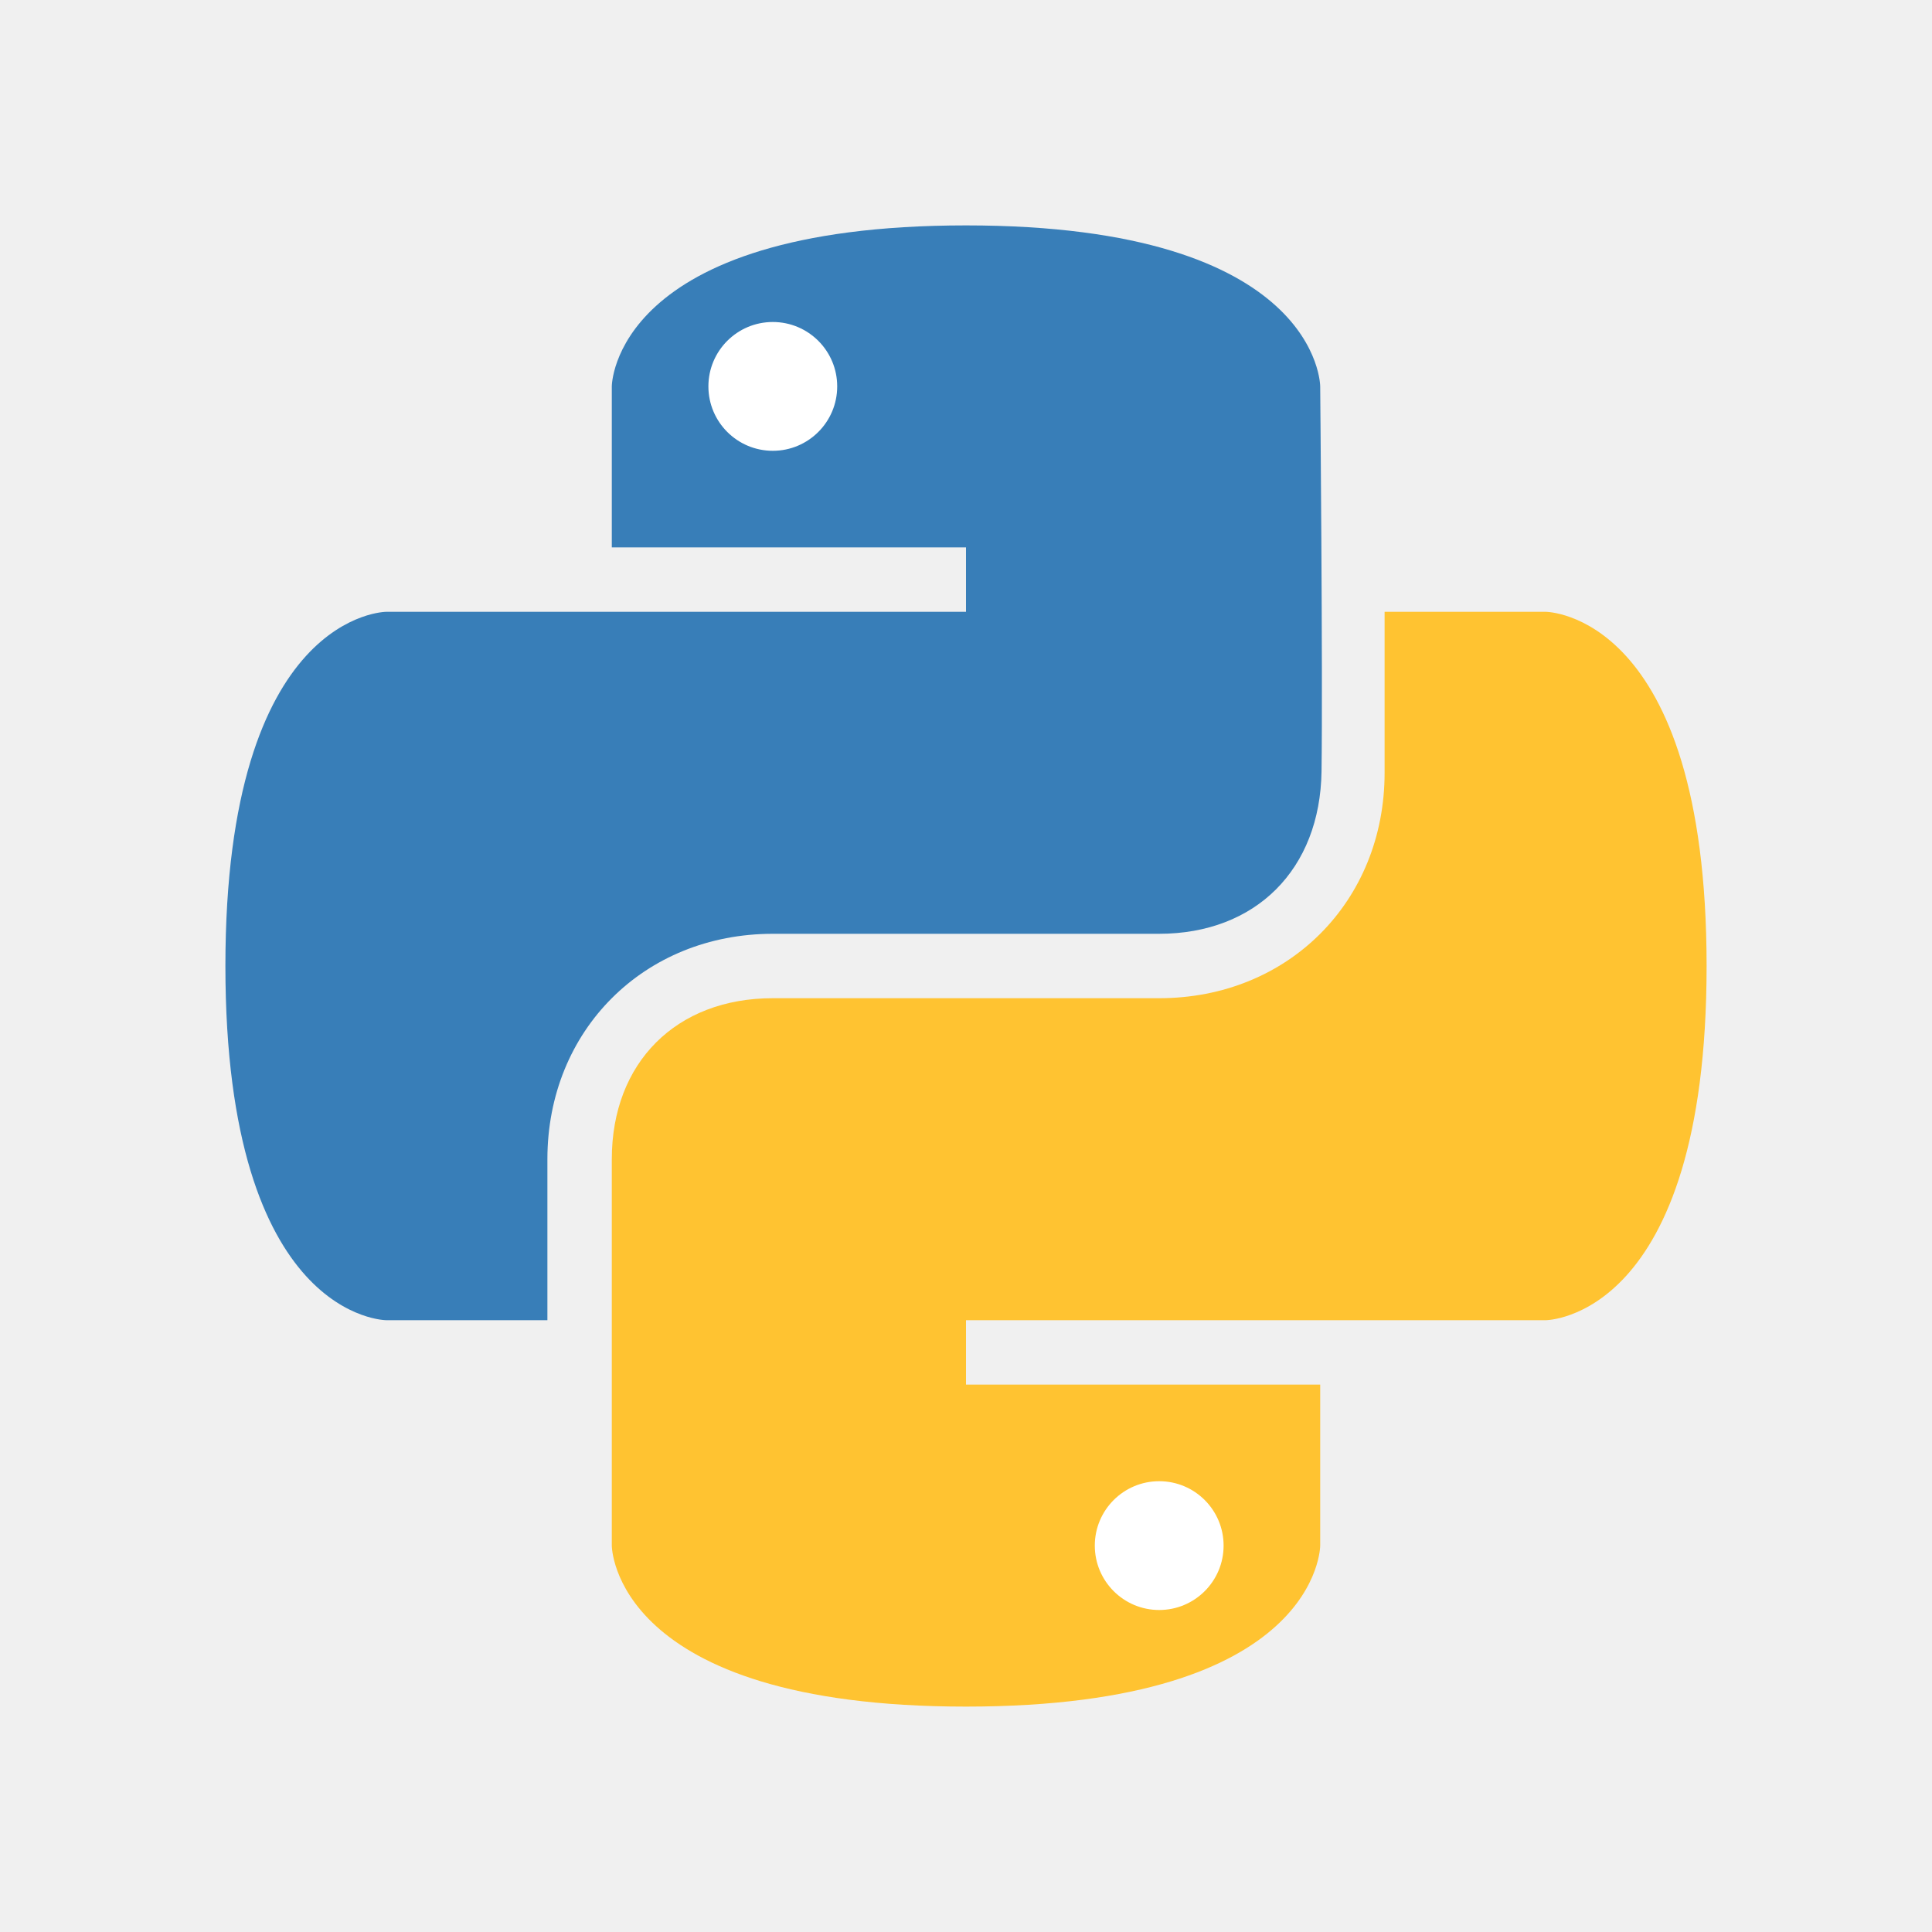
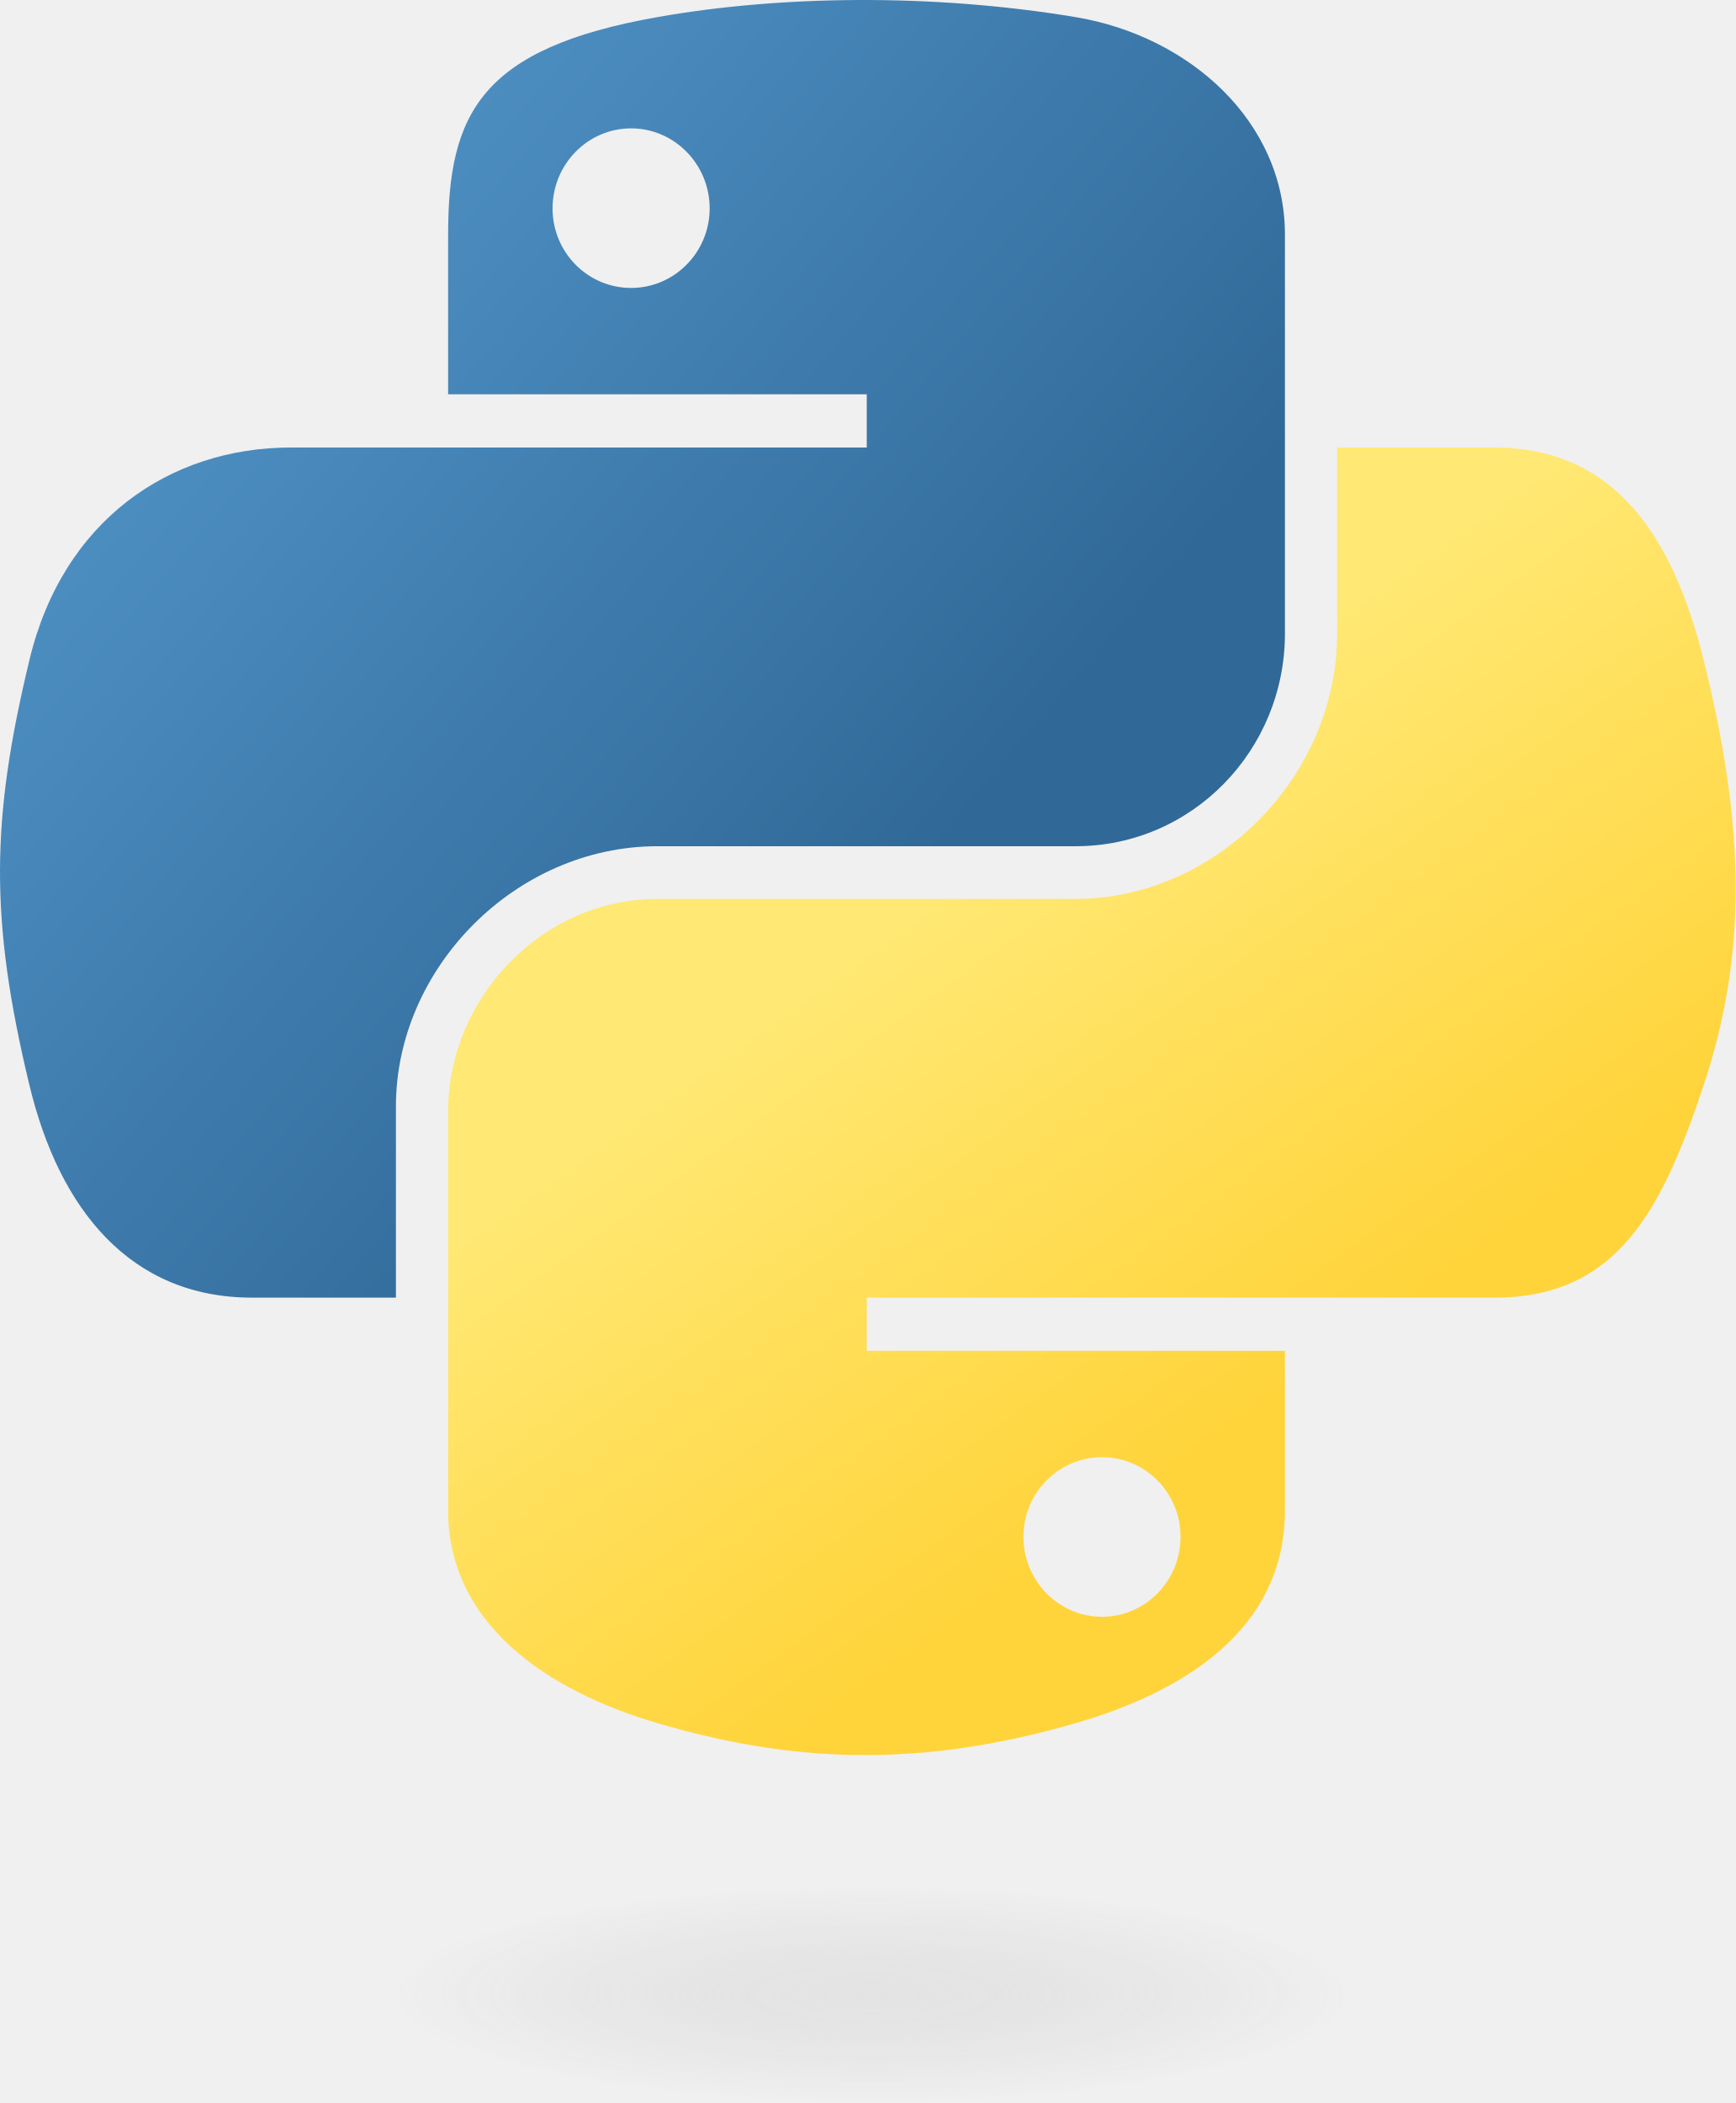
- <svg xmlns="http://www.w3.org/2000/svg" width="600" height="600" viewBox="0 0 600 600" version="1.1" id="svg01">
-   <defs id="defs01" />
-   <g id="layer1" style="display:inline">
-     <path d="M 300,190 H 120 c 0,0 -50,0 -50,110 0,110 50,110 50,110 h 50 c 0,0 0,-10 0,-50 0,-40 30,-70 70,-70 40,0 89.868,0 119.934,0 C 390,290 410,270 410.414,239.52 410.828,209.04 410,120 410,120 c 0,0 0,-50 -110,-50 -110,0 -110,50 -110,50 v 50 h 110 z" id="path101" style="fill:#387eb8;fill-opacity:1" />
-     <path d="m 300,410 h 180 c 0,0 50,0 50,-110 0,-110 -50,-110 -50,-110 h -50 c 0,0 0,10 0,50 0,40 -30,70 -70,70 -40,0 -90,0 -120,0 -30,0 -50,20 -50,50 0,30 0,120 0,120 0,0 0,50 110,50 110,0 110,-50 110,-50 V 430 H 300 Z" id="path102" style="fill:#ffc331;fill-opacity:1" />
-     <circle id="path103" cx="240" cy="120" r="20" style="fill:#ffffff;fill-opacity:1" />
-     <circle id="path104" cx="360" cy="480" r="20" style="fill:#ffffff;fill-opacity:1" />
-   </g>
-   <g id="layer2" style="display:none">
-     <path d="m 120,180 c 0,0 -60,0 -60,120 0,120 60,120 60,120 h 60 c 0,0 0,-30 0,-60 0,-30 20,-60 60,-60 0,0 80,0 120,0 40,0 59.586,-29.52 60,-60 0.414,-30.48 0,-120 0,-120 0,0 0.993,-58.94 -120,-60 C 179.007,58.94 180,120 180,120 v 60 z" id="path201" style="display:inline;fill:#387eb8;fill-opacity:1" />
-     <path d="m 480,420 c 0,0 61.792,-12.056 60.927,-122.053 C 540,180 480,180 480,180 h -60 v 60 c 0,30 -20,60 -60,60 0,0 -80,0 -120,0 -40,0 -60,30 -60,60 0,30 0,120 0,120 0,0 10,59.746 120,59.868 C 420,540 420,480 420,480 v -60 z" id="path202" style="display:inline;fill:#ffc331;fill-opacity:1" />
-   </g>
-   <g id="layer3" style="display:none">
-     <path style="fill:none;fill-rule:evenodd;stroke:#00ff00;stroke-width:20;stroke-linecap:butt;stroke-linejoin:miter;stroke-miterlimit:4;stroke-dasharray:none;stroke-opacity:1" d="m 180,180 v -60 c 0,0 0,-60 120,-60 120,0 120,60 120,60 0,0 0,80 0,120 0,40 -30,60 -60,60 -30,0 -90,0 -120,0 -30,0 -60,20 -60,60 0,40 0,120 0,120 0,0 0,60 120,60 120,0 120,-60 120,-60 v -60" id="path301" />
-     <path style="fill:none;fill-rule:evenodd;stroke:#00ff00;stroke-width:20;stroke-linecap:butt;stroke-linejoin:miter;stroke-miterlimit:4;stroke-dasharray:none;stroke-opacity:1" d="M 300,180 H 120 c 0,0 -60,0 -60,120 0,120 60,120 60,120 h 60" id="path302" />
-     <path style="fill:none;fill-rule:evenodd;stroke:#00fe00;stroke-width:20;stroke-linecap:butt;stroke-linejoin:miter;stroke-miterlimit:4;stroke-dasharray:none;stroke-opacity:1" d="m 420,180 h 60 c 0,0 60,0 60,120 0,120 -60,120 -60,120 H 300" id="path303" />
-     <circle style="opacity:1;fill:#00ff00;fill-opacity:1;stroke:none;stroke-width:20;stroke-linecap:round;stroke-linejoin:round;stroke-miterlimit:4;stroke-dasharray:none;stroke-opacity:1" id="path304" cx="240" cy="120" r="20" />
-     <circle style="opacity:1;fill:#00ff00;fill-opacity:1;stroke:none;stroke-width:20;stroke-linecap:round;stroke-linejoin:round;stroke-miterlimit:4;stroke-dasharray:none;stroke-opacity:1" id="path305" cx="360" cy="480" r="20" />
-   </g>
-   <g id="layer4" style="display:none">
-     <path d="M 30,60 H 570" id="path401" style="stroke:#000000;stroke-width:0.6;stroke-miterlimit:4;stroke-dasharray:none;stroke-opacity:1" />
-     <path d="M 150,120 H 450" id="path402" style="stroke:#000000;stroke-width:0.6;stroke-miterlimit:4;stroke-dasharray:none;stroke-opacity:1" />
-     <path d="M 30,180 H 570" id="path403" style="stroke:#000000;stroke-width:0.6;stroke-miterlimit:4;stroke-dasharray:none;stroke-opacity:1" />
-     <path d="M 330,240 H 450" id="path404" style="display:inline;stroke:#000000;stroke-width:0.6;stroke-miterlimit:4;stroke-dasharray:none;stroke-opacity:1" />
-     <path d="M 30,300 H 570" id="path405" style="stroke:#000000;stroke-width:0.6;stroke-miterlimit:4;stroke-dasharray:none;stroke-opacity:1" />
-     <path d="M 150,360 H 270" id="path406" style="display:inline;stroke:#000000;stroke-width:0.6;stroke-miterlimit:4;stroke-dasharray:none;stroke-opacity:1" />
-     <path d="M 30,420 H 570" id="path407" style="stroke:#000000;stroke-width:0.6;stroke-miterlimit:4;stroke-dasharray:none;stroke-opacity:1" />
-     <path d="M 150,480 H 450" id="path408" style="stroke:#000000;stroke-width:0.6;stroke-miterlimit:4;stroke-dasharray:none;stroke-opacity:1" />
-     <path d="M 30,540 H 570" id="path409" style="stroke:#000000;stroke-width:0.6;stroke-miterlimit:4;stroke-dasharray:none;stroke-opacity:1" />
-     <path d="M 60,30 V 570" id="path410" style="stroke:#000000;stroke-width:0.6;stroke-miterlimit:4;stroke-dasharray:none;stroke-opacity:1" />
-     <path d="M 120,450 V 150" id="path411" style="stroke:#000000;stroke-width:0.6;stroke-miterlimit:4;stroke-dasharray:none;stroke-opacity:1" />
-     <path d="M 180,30 V 570" id="path412" style="stroke:#000000;stroke-width:0.6;stroke-miterlimit:4;stroke-dasharray:none;stroke-opacity:1" />
-     <path d="M 240,30 V 210" id="path413" style="stroke:#000000;stroke-width:0.6;stroke-miterlimit:4;stroke-dasharray:none;stroke-opacity:1" />
-     <path d="M 240,270 V 390" id="path414" style="display:inline;stroke:#000000;stroke-width:0.6;stroke-miterlimit:4;stroke-dasharray:none;stroke-opacity:1" />
-     <path d="M 300,30 V 570" id="path415" style="stroke:#000000;stroke-width:0.6;stroke-miterlimit:4;stroke-dasharray:none;stroke-opacity:1" />
-     <path d="M 360,210 V 330" id="path416" style="display:inline;stroke:#000000;stroke-width:0.6;stroke-miterlimit:4;stroke-dasharray:none;stroke-opacity:1" />
-     <path d="M 360,390 V 570" id="path417" style="stroke:#000000;stroke-width:0.6;stroke-miterlimit:4;stroke-dasharray:none;stroke-opacity:1" />
-     <path d="M 420,30 V 570" id="path418" style="stroke:#000000;stroke-width:0.6;stroke-miterlimit:4;stroke-dasharray:none;stroke-opacity:1" />
-     <path d="M 480,450 V 150" id="path419" style="stroke:#000000;stroke-width:0.6;stroke-miterlimit:4;stroke-dasharray:none;stroke-opacity:1" />
-     <path d="M 540,30 V 570" id="path420" style="stroke:#000000;stroke-width:0.6;stroke-miterlimit:4;stroke-dasharray:none;stroke-opacity:1" />
-   </g>
+ <svg xmlns="http://www.w3.org/2000/svg" xmlns:xlink="http://www.w3.org/1999/xlink" version="1.0" id="svg2" width="83.371pt" height="101.001pt">
+   <defs id="defs4">
+     <linearGradient id="linearGradient2795">
+       <stop style="stop-color:#b8b8b8;stop-opacity:0.498;" offset="0" id="stop2797" />
+       <stop style="stop-color:#7f7f7f;stop-opacity:0;" offset="1" id="stop2799" />
+     </linearGradient>
+     <linearGradient id="linearGradient2787">
+       <stop style="stop-color:#7f7f7f;stop-opacity:0.5;" offset="0" id="stop2789" />
+       <stop style="stop-color:#7f7f7f;stop-opacity:0;" offset="1" id="stop2791" />
+     </linearGradient>
+     <linearGradient id="linearGradient3676">
+       <stop style="stop-color:#b2b2b2;stop-opacity:0.5;" offset="0" id="stop3678" />
+       <stop style="stop-color:#b3b3b3;stop-opacity:0;" offset="1" id="stop3680" />
+     </linearGradient>
+     <linearGradient id="linearGradient3236">
+       <stop style="stop-color:#f4f4f4;stop-opacity:1" offset="0" id="stop3244" />
+       <stop style="stop-color:white;stop-opacity:1" offset="1" id="stop3240" />
+     </linearGradient>
+     <linearGradient id="linearGradient4671">
+       <stop style="stop-color:#ffd43b;stop-opacity:1;" offset="0" id="stop4673" />
+       <stop style="stop-color:#ffe873;stop-opacity:1" offset="1" id="stop4675" />
+     </linearGradient>
+     <linearGradient id="linearGradient4689">
+       <stop style="stop-color:#5a9fd4;stop-opacity:1;" offset="0" id="stop4691" />
+       <stop style="stop-color:#306998;stop-opacity:1;" offset="1" id="stop4693" />
+     </linearGradient>
+     <linearGradient x1="224.24" y1="144.757" x2="-65.309" y2="144.757" id="linearGradient2987" xlink:href="#linearGradient4671" gradientUnits="userSpaceOnUse" gradientTransform="translate(100.2702,99.61116)" />
+     <linearGradient x1="172.942" y1="77.476" x2="26.67" y2="76.313" id="linearGradient2990" xlink:href="#linearGradient4689" gradientUnits="userSpaceOnUse" gradientTransform="translate(100.2702,99.61116)" />
+     <linearGradient xlink:href="#linearGradient4689" id="linearGradient2587" gradientUnits="userSpaceOnUse" gradientTransform="translate(100.2702,99.61116)" x1="172.942" y1="77.476" x2="26.67" y2="76.313" />
+     <linearGradient xlink:href="#linearGradient4671" id="linearGradient2589" gradientUnits="userSpaceOnUse" gradientTransform="translate(100.2702,99.61116)" x1="224.24" y1="144.757" x2="-65.309" y2="144.757" />
+     <linearGradient xlink:href="#linearGradient4689" id="linearGradient2248" gradientUnits="userSpaceOnUse" gradientTransform="translate(100.2702,99.61116)" x1="172.942" y1="77.476" x2="26.67" y2="76.313" />
+     <linearGradient xlink:href="#linearGradient4671" id="linearGradient2250" gradientUnits="userSpaceOnUse" gradientTransform="translate(100.2702,99.61116)" x1="224.24" y1="144.757" x2="-65.309" y2="144.757" />
+     <linearGradient xlink:href="#linearGradient4671" id="linearGradient2255" gradientUnits="userSpaceOnUse" gradientTransform="matrix(0.562541,0,0,0.567972,-11.5974,-7.60954)" x1="224.24" y1="144.757" x2="-65.309" y2="144.757" />
+     <linearGradient xlink:href="#linearGradient4689" id="linearGradient2258" gradientUnits="userSpaceOnUse" gradientTransform="matrix(0.562541,0,0,0.567972,-11.5974,-7.60954)" x1="172.942" y1="76.176" x2="26.67" y2="76.313" />
+     <radialGradient xlink:href="#linearGradient2795" id="radialGradient2801" cx="61.519" cy="132.286" fx="61.519" fy="132.286" r="29.037" gradientTransform="matrix(1,0,0,0.177966,0,108.7434)" gradientUnits="userSpaceOnUse" />
+     <linearGradient xlink:href="#linearGradient4671" id="linearGradient1475" gradientUnits="userSpaceOnUse" gradientTransform="matrix(0.562541,0,0,0.567972,-14.99112,-11.70237)" x1="150.961" y1="192.352" x2="112.031" y2="137.273" />
+     <linearGradient xlink:href="#linearGradient4689" id="linearGradient1478" gradientUnits="userSpaceOnUse" gradientTransform="matrix(0.562541,0,0,0.567972,-14.99112,-11.70237)" x1="26.649" y1="20.604" x2="135.665" y2="114.398" />
+     <radialGradient xlink:href="#linearGradient2795" id="radialGradient1480" gradientUnits="userSpaceOnUse" gradientTransform="matrix(1.7490565e-8,-0.239947,1.054668,3.7915457e-7,-83.7008,142.462)" cx="61.519" cy="132.286" fx="61.519" fy="132.286" r="29.037" />
+   </defs>
+   <path style="fill:url(#linearGradient1478);fill-opacity:1" d="M 54.919,9.1927421e-4 C 50.335,0.022 45.958,0.413 42.106,1.095 30.76,3.099 28.7,7.295 28.7,15.032 v 10.219 h 26.812 v 3.406 h -26.812 -10.062 c -7.792,0 -14.616,4.684 -16.75,13.594 -2.462,10.213 -2.571,16.586 0,27.25 1.906,7.938 6.458,13.594 14.25,13.594 h 9.219 v -12.25 c 0,-8.85 7.657,-16.656 16.75,-16.656 h 26.781 c 7.455,0 13.406,-6.138 13.406,-13.625 v -25.531 c 0,-7.266 -6.13,-12.725 -13.406,-13.937 C 64.282,0.328 59.502,-0.02 54.919,9.1927421e-4 Z m -14.5,8.219 c 2.77,0 5.031,2.299 5.031,5.125 -2e-6,2.816 -2.262,5.094 -5.031,5.094 -2.779,-1e-6 -5.031,-2.277 -5.031,-5.094 -10e-7,-2.826 2.252,-5.125 5.031,-5.125 z" id="path1948" />
+   <path style="fill:url(#linearGradient1475);fill-opacity:1" d="m 85.638,28.657 v 11.906 c 0,9.231 -7.826,17 -16.75,17 h -26.781 c -7.336,0 -13.406,6.278 -13.406,13.625 v 25.531 c 0,7.266 6.319,11.54 13.406,13.625 8.487,2.496 16.626,2.947 26.781,0 6.75,-1.954 13.406,-5.888 13.406,-13.625 V 86.501 h -26.781 v -3.406 h 26.781 13.406 c 7.792,0 10.696,-5.435 13.406,-13.594 2.799,-8.399 2.68,-16.476 0,-27.25 -1.926,-7.757 -5.604,-13.594 -13.406,-13.594 z m -15.062,64.656 c 2.779,3e-6 5.031,2.277 5.031,5.094 -2e-6,2.826 -2.252,5.125 -5.031,5.125 -2.77,0 -5.031,-2.299 -5.031,-5.125 2e-6,-2.816 2.262,-5.094 5.031,-5.094 z" id="path1950" />
+   <ellipse style="opacity:0.444;fill:url(#radialGradient1480);fill-opacity:1;fill-rule:nonzero;stroke:none;stroke-width:15.417;stroke-miterlimit:4;stroke-dasharray:none;stroke-opacity:1" id="path1894" cx="55.817" cy="127.701" rx="35.931" ry="6.967" />
</svg>
